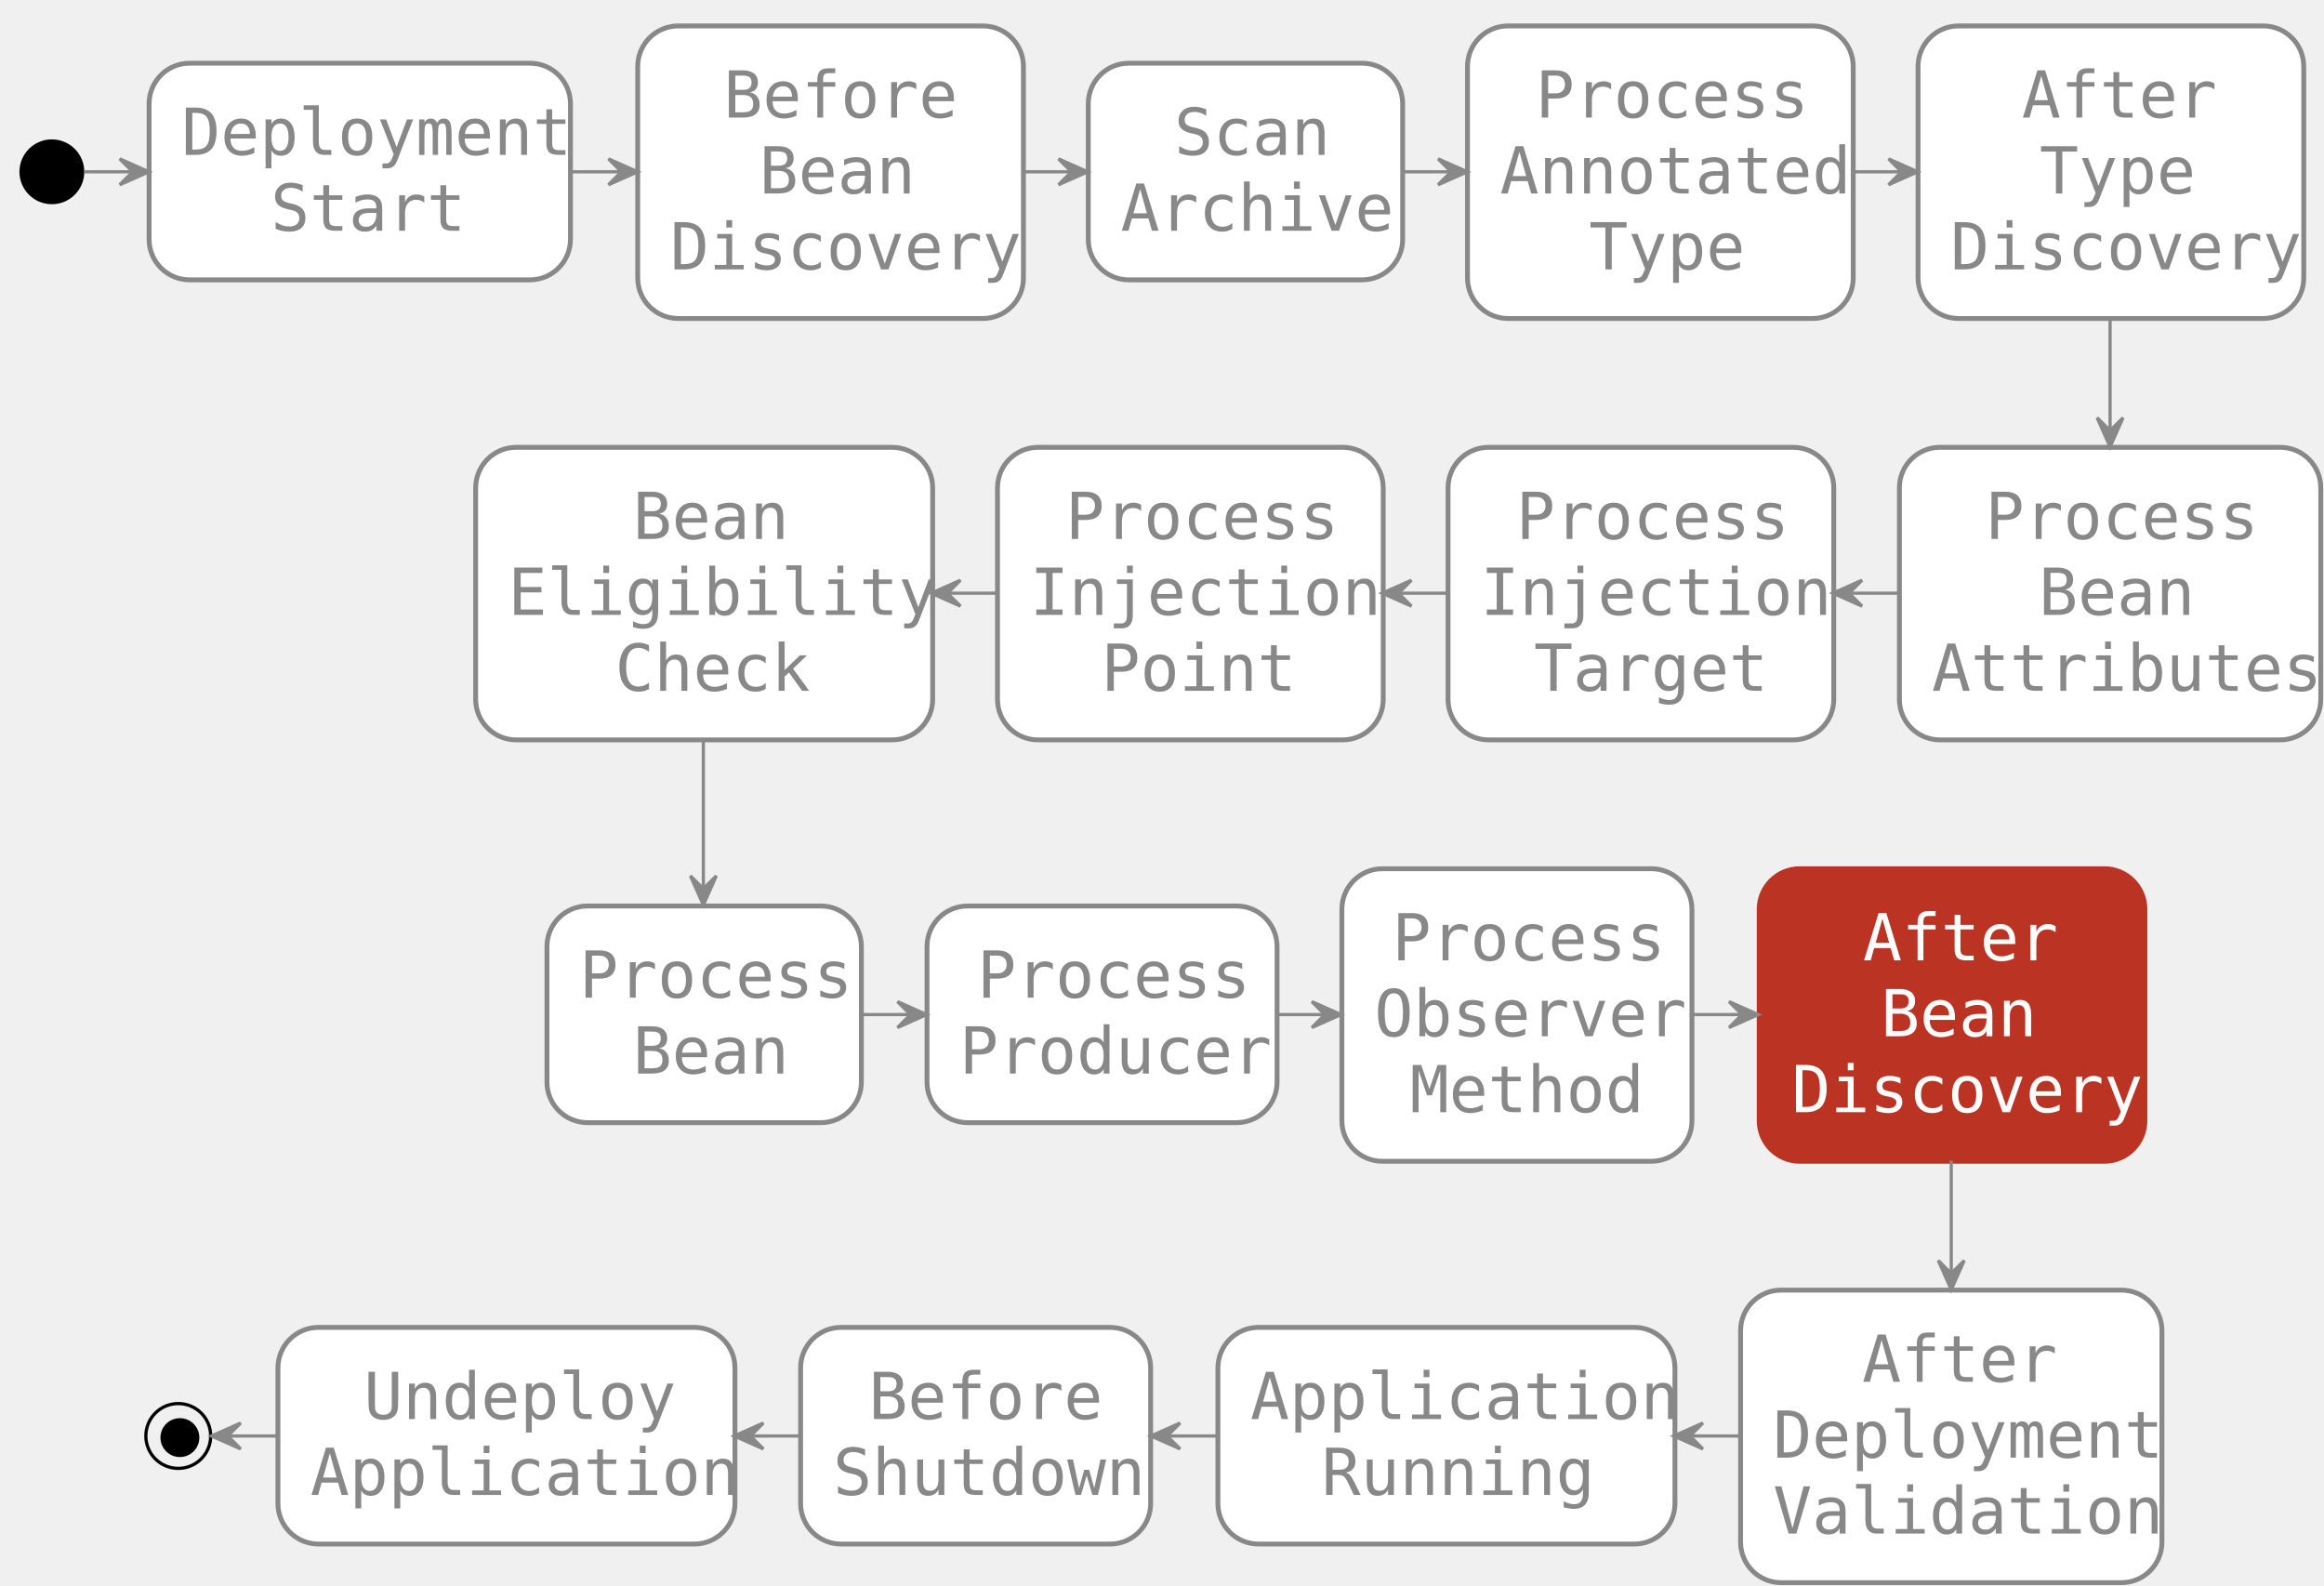
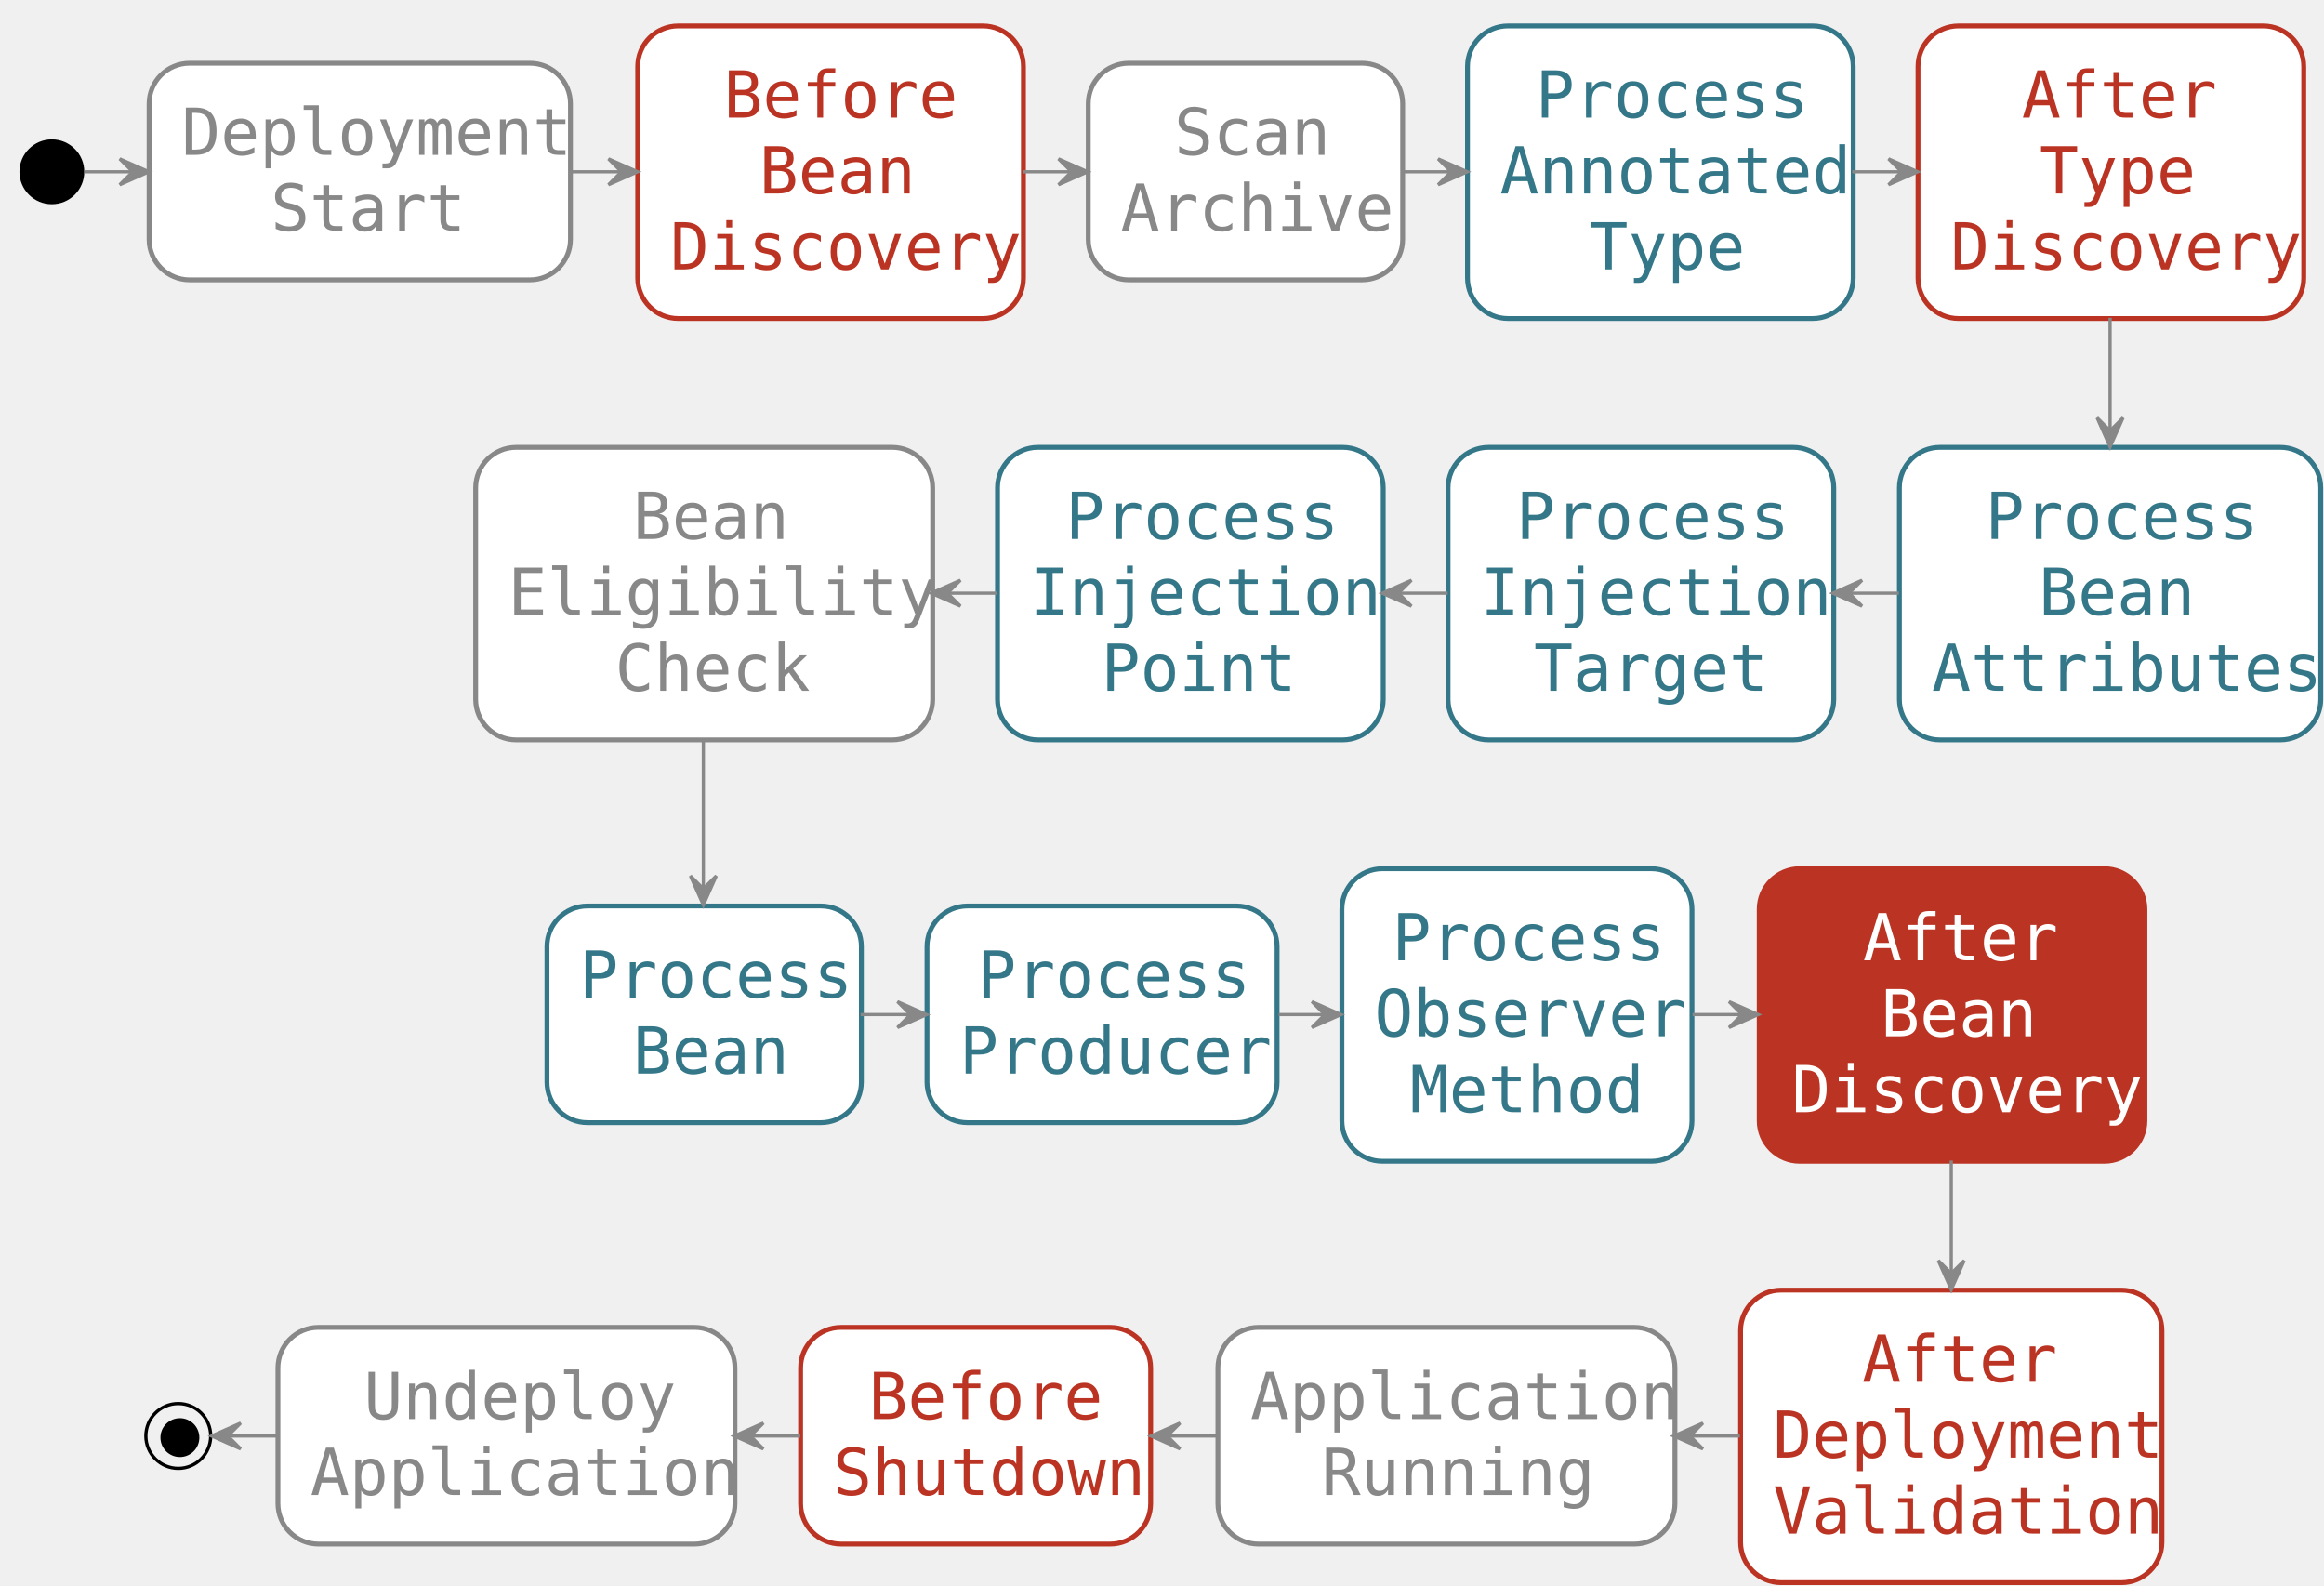
<svg xmlns="http://www.w3.org/2000/svg" height="489pt" style="width:717px;height:489px;" version="1.1" viewBox="0 0 717 489" width="717pt">
  <defs />
  <g>
    <ellipse cx="16" cy="53" fill="#000000" rx="10" ry="10" style="stroke: none; stroke-width: 1.0;" />
    <rect fill="#FFFFFF" height="66.836" rx="12.5" ry="12.5" style="stroke: #888888; stroke-width: 1.5;" width="130" x="46" y="19.5" />
    <text fill="#888888" font-family="Consolas" font-size="20" lengthAdjust="spacingAndGlyphs" textLength="110" x="56" y="47.772">Deployment</text>
    <text fill="#888888" font-family="Consolas" font-size="20" lengthAdjust="spacingAndGlyphs" textLength="55" x="83.5" y="71.189">Start</text>
-     <rect fill="#FFFFFF" height="90.254" rx="12.5" ry="12.5" style="stroke: #888888; stroke-width: 1.5;" width="119" x="196.75" y="8" />
-     <text fill="#888888" font-family="Consolas" font-size="20" lengthAdjust="spacingAndGlyphs" textLength="66" x="223.25" y="36.272">Before</text>
-     <text fill="#888888" font-family="Consolas" font-size="20" lengthAdjust="spacingAndGlyphs" textLength="44" x="234.25" y="59.69">Bean</text>
-     <text fill="#888888" font-family="Consolas" font-size="20" lengthAdjust="spacingAndGlyphs" textLength="99" x="206.75" y="83.107">Discovery</text>
+     <rect fill="#FFFFFF" height="90.254" rx="12.5" ry="12.5" style="stroke: #BB3322; stroke-width: 1.5;" width="119" x="196.75" y="8" />
+     <text fill="#BB3322" font-family="Consolas" font-size="20" lengthAdjust="spacingAndGlyphs" textLength="66" x="223.25" y="36.272">Before</text>
+     <text fill="#BB3322" font-family="Consolas" font-size="20" lengthAdjust="spacingAndGlyphs" textLength="44" x="234.25" y="59.69">Bean</text>
+     <text fill="#BB3322" font-family="Consolas" font-size="20" lengthAdjust="spacingAndGlyphs" textLength="99" x="206.75" y="83.107">Discovery</text>
    <rect fill="#FFFFFF" height="66.836" rx="12.5" ry="12.5" style="stroke: #888888; stroke-width: 1.5;" width="97" x="335.75" y="19.5" />
    <text fill="#888888" font-family="Consolas" font-size="20" lengthAdjust="spacingAndGlyphs" textLength="44" x="362.25" y="47.772">Scan</text>
    <text fill="#888888" font-family="Consolas" font-size="20" lengthAdjust="spacingAndGlyphs" textLength="77" x="345.75" y="71.189">Archive</text>
-     <rect fill="#FFFFFF" height="90.254" rx="12.5" ry="12.5" style="stroke: #888888; stroke-width: 1.5;" width="119" x="452.75" y="8" />
-     <text fill="#888888" font-family="Consolas" font-size="20" lengthAdjust="spacingAndGlyphs" textLength="77" x="473.75" y="36.272">Process</text>
-     <text fill="#888888" font-family="Consolas" font-size="20" lengthAdjust="spacingAndGlyphs" textLength="99" x="462.75" y="59.69">Annotated</text>
-     <text fill="#888888" font-family="Consolas" font-size="20" lengthAdjust="spacingAndGlyphs" textLength="44" x="490.25" y="83.107">Type</text>
-     <rect fill="#FFFFFF" height="90.254" rx="12.5" ry="12.5" style="stroke: #888888; stroke-width: 1.5;" width="119" x="591.75" y="8" />
-     <text fill="#888888" font-family="Consolas" font-size="20" lengthAdjust="spacingAndGlyphs" textLength="55" x="623.75" y="36.272">After</text>
-     <text fill="#888888" font-family="Consolas" font-size="20" lengthAdjust="spacingAndGlyphs" textLength="44" x="629.25" y="59.69">Type</text>
-     <text fill="#888888" font-family="Consolas" font-size="20" lengthAdjust="spacingAndGlyphs" textLength="99" x="601.75" y="83.107">Discovery</text>
-     <rect fill="#FFFFFF" height="90.254" rx="12.5" ry="12.5" style="stroke: #888888; stroke-width: 1.5;" width="130" x="586" y="138" />
-     <text fill="#888888" font-family="Consolas" font-size="20" lengthAdjust="spacingAndGlyphs" textLength="77" x="612.5" y="166.272">Process</text>
-     <text fill="#888888" font-family="Consolas" font-size="20" lengthAdjust="spacingAndGlyphs" textLength="44" x="629" y="189.69">Bean</text>
-     <text fill="#888888" font-family="Consolas" font-size="20" lengthAdjust="spacingAndGlyphs" textLength="110" x="596" y="213.107">Attributes</text>
-     <rect fill="#FFFFFF" height="90.254" rx="12.5" ry="12.5" style="stroke: #888888; stroke-width: 1.5;" width="119" x="446.75" y="138" />
-     <text fill="#888888" font-family="Consolas" font-size="20" lengthAdjust="spacingAndGlyphs" textLength="77" x="467.75" y="166.272">Process</text>
-     <text fill="#888888" font-family="Consolas" font-size="20" lengthAdjust="spacingAndGlyphs" textLength="99" x="456.75" y="189.69">Injection</text>
-     <text fill="#888888" font-family="Consolas" font-size="20" lengthAdjust="spacingAndGlyphs" textLength="66" x="473.25" y="213.107">Target</text>
-     <rect fill="#FFFFFF" height="90.254" rx="12.5" ry="12.5" style="stroke: #888888; stroke-width: 1.5;" width="119" x="307.75" y="138" />
-     <text fill="#888888" font-family="Consolas" font-size="20" lengthAdjust="spacingAndGlyphs" textLength="77" x="328.75" y="166.272">Process</text>
-     <text fill="#888888" font-family="Consolas" font-size="20" lengthAdjust="spacingAndGlyphs" textLength="99" x="317.75" y="189.69">Injection</text>
-     <text fill="#888888" font-family="Consolas" font-size="20" lengthAdjust="spacingAndGlyphs" textLength="55" x="339.75" y="213.107">Point</text>
+     <rect fill="#FFFFFF" height="90.254" rx="12.5" ry="12.5" style="stroke: #337788; stroke-width: 1.5;" width="119" x="452.75" y="8" />
+     <text fill="#337788" font-family="Consolas" font-size="20" lengthAdjust="spacingAndGlyphs" textLength="77" x="473.75" y="36.272">Process</text>
+     <text fill="#337788" font-family="Consolas" font-size="20" lengthAdjust="spacingAndGlyphs" textLength="99" x="462.75" y="59.69">Annotated</text>
+     <text fill="#337788" font-family="Consolas" font-size="20" lengthAdjust="spacingAndGlyphs" textLength="44" x="490.25" y="83.107">Type</text>
+     <rect fill="#FFFFFF" height="90.254" rx="12.5" ry="12.5" style="stroke: #BB3322; stroke-width: 1.5;" width="119" x="591.75" y="8" />
+     <text fill="#BB3322" font-family="Consolas" font-size="20" lengthAdjust="spacingAndGlyphs" textLength="55" x="623.75" y="36.272">After</text>
+     <text fill="#BB3322" font-family="Consolas" font-size="20" lengthAdjust="spacingAndGlyphs" textLength="44" x="629.25" y="59.69">Type</text>
+     <text fill="#BB3322" font-family="Consolas" font-size="20" lengthAdjust="spacingAndGlyphs" textLength="99" x="601.75" y="83.107">Discovery</text>
+     <rect fill="#FFFFFF" height="90.254" rx="12.5" ry="12.5" style="stroke: #337788; stroke-width: 1.5;" width="130" x="586" y="138" />
+     <text fill="#337788" font-family="Consolas" font-size="20" lengthAdjust="spacingAndGlyphs" textLength="77" x="612.5" y="166.272">Process</text>
+     <text fill="#337788" font-family="Consolas" font-size="20" lengthAdjust="spacingAndGlyphs" textLength="44" x="629" y="189.69">Bean</text>
+     <text fill="#337788" font-family="Consolas" font-size="20" lengthAdjust="spacingAndGlyphs" textLength="110" x="596" y="213.107">Attributes</text>
+     <rect fill="#FFFFFF" height="90.254" rx="12.5" ry="12.5" style="stroke: #337788; stroke-width: 1.5;" width="119" x="446.75" y="138" />
+     <text fill="#337788" font-family="Consolas" font-size="20" lengthAdjust="spacingAndGlyphs" textLength="77" x="467.75" y="166.272">Process</text>
+     <text fill="#337788" font-family="Consolas" font-size="20" lengthAdjust="spacingAndGlyphs" textLength="99" x="456.75" y="189.69">Injection</text>
+     <text fill="#337788" font-family="Consolas" font-size="20" lengthAdjust="spacingAndGlyphs" textLength="66" x="473.25" y="213.107">Target</text>
+     <rect fill="#FFFFFF" height="90.254" rx="12.5" ry="12.5" style="stroke: #337788; stroke-width: 1.5;" width="119" x="307.75" y="138" />
+     <text fill="#337788" font-family="Consolas" font-size="20" lengthAdjust="spacingAndGlyphs" textLength="77" x="328.75" y="166.272">Process</text>
+     <text fill="#337788" font-family="Consolas" font-size="20" lengthAdjust="spacingAndGlyphs" textLength="99" x="317.75" y="189.69">Injection</text>
+     <text fill="#337788" font-family="Consolas" font-size="20" lengthAdjust="spacingAndGlyphs" textLength="55" x="339.75" y="213.107">Point</text>
    <rect fill="#FFFFFF" height="90.254" rx="12.5" ry="12.5" style="stroke: #888888; stroke-width: 1.5;" width="141" x="146.75" y="138" />
    <text fill="#888888" font-family="Consolas" font-size="20" lengthAdjust="spacingAndGlyphs" textLength="44" x="195.25" y="166.272">Bean</text>
    <text fill="#888888" font-family="Consolas" font-size="20" lengthAdjust="spacingAndGlyphs" textLength="121" x="156.75" y="189.69">Eligibility</text>
    <text fill="#888888" font-family="Consolas" font-size="20" lengthAdjust="spacingAndGlyphs" textLength="55" x="189.75" y="213.107">Check</text>
-     <rect fill="#FFFFFF" height="66.836" rx="12.5" ry="12.5" style="stroke: #888888; stroke-width: 1.5;" width="97" x="168.75" y="279.5" />
-     <text fill="#888888" font-family="Consolas" font-size="20" lengthAdjust="spacingAndGlyphs" textLength="77" x="178.75" y="307.772">Process</text>
-     <text fill="#888888" font-family="Consolas" font-size="20" lengthAdjust="spacingAndGlyphs" textLength="44" x="195.25" y="331.19">Bean</text>
-     <rect fill="#FFFFFF" height="66.836" rx="12.5" ry="12.5" style="stroke: #888888; stroke-width: 1.5;" width="108" x="286" y="279.5" />
-     <text fill="#888888" font-family="Consolas" font-size="20" lengthAdjust="spacingAndGlyphs" textLength="77" x="301.5" y="307.772">Process</text>
-     <text fill="#888888" font-family="Consolas" font-size="20" lengthAdjust="spacingAndGlyphs" textLength="88" x="296" y="331.19">Producer</text>
-     <rect fill="#FFFFFF" height="90.254" rx="12.5" ry="12.5" style="stroke: #888888; stroke-width: 1.5;" width="108" x="414" y="268" />
-     <text fill="#888888" font-family="Consolas" font-size="20" lengthAdjust="spacingAndGlyphs" textLength="77" x="429.5" y="296.272">Process</text>
-     <text fill="#888888" font-family="Consolas" font-size="20" lengthAdjust="spacingAndGlyphs" textLength="88" x="424" y="319.69">Observer</text>
-     <text fill="#888888" font-family="Consolas" font-size="20" lengthAdjust="spacingAndGlyphs" textLength="66" x="435" y="343.107">Method</text>
+     <rect fill="#FFFFFF" height="66.836" rx="12.5" ry="12.5" style="stroke: #337788; stroke-width: 1.5;" width="97" x="168.75" y="279.5" />
+     <text fill="#337788" font-family="Consolas" font-size="20" lengthAdjust="spacingAndGlyphs" textLength="77" x="178.75" y="307.772">Process</text>
+     <text fill="#337788" font-family="Consolas" font-size="20" lengthAdjust="spacingAndGlyphs" textLength="44" x="195.25" y="331.19">Bean</text>
+     <rect fill="#FFFFFF" height="66.836" rx="12.5" ry="12.5" style="stroke: #337788; stroke-width: 1.5;" width="108" x="286" y="279.5" />
+     <text fill="#337788" font-family="Consolas" font-size="20" lengthAdjust="spacingAndGlyphs" textLength="77" x="301.5" y="307.772">Process</text>
+     <text fill="#337788" font-family="Consolas" font-size="20" lengthAdjust="spacingAndGlyphs" textLength="88" x="296" y="331.19">Producer</text>
+     <rect fill="#FFFFFF" height="90.254" rx="12.5" ry="12.5" style="stroke: #337788; stroke-width: 1.5;" width="108" x="414" y="268" />
+     <text fill="#337788" font-family="Consolas" font-size="20" lengthAdjust="spacingAndGlyphs" textLength="77" x="429.5" y="296.272">Process</text>
+     <text fill="#337788" font-family="Consolas" font-size="20" lengthAdjust="spacingAndGlyphs" textLength="88" x="424" y="319.69">Observer</text>
+     <text fill="#337788" font-family="Consolas" font-size="20" lengthAdjust="spacingAndGlyphs" textLength="66" x="435" y="343.107">Method</text>
    <rect fill="#BB3322" height="90.254" rx="12.5" ry="12.5" style="stroke: #BB3322; stroke-width: 1.5;" width="119" x="542.75" y="268" />
    <text fill="#FFFFFF" font-family="Consolas" font-size="20" lengthAdjust="spacingAndGlyphs" textLength="55" x="574.75" y="296.272">After</text>
    <text fill="#FFFFFF" font-family="Consolas" font-size="20" lengthAdjust="spacingAndGlyphs" textLength="44" x="580.25" y="319.69">Bean</text>
    <text fill="#FFFFFF" font-family="Consolas" font-size="20" lengthAdjust="spacingAndGlyphs" textLength="99" x="552.75" y="343.107">Discovery</text>
-     <rect fill="#FFFFFF" height="90.254" rx="12.5" ry="12.5" style="stroke: #888888; stroke-width: 1.5;" width="130" x="537" y="398" />
-     <text fill="#888888" font-family="Consolas" font-size="20" lengthAdjust="spacingAndGlyphs" textLength="55" x="574.5" y="426.272">After</text>
-     <text fill="#888888" font-family="Consolas" font-size="20" lengthAdjust="spacingAndGlyphs" textLength="110" x="547" y="449.69">Deployment</text>
-     <text fill="#888888" font-family="Consolas" font-size="20" lengthAdjust="spacingAndGlyphs" textLength="110" x="547" y="473.107">Validation</text>
+     <rect fill="#FFFFFF" height="90.254" rx="12.5" ry="12.5" style="stroke: #BB3322; stroke-width: 1.5;" width="130" x="537" y="398" />
+     <text fill="#BB3322" font-family="Consolas" font-size="20" lengthAdjust="spacingAndGlyphs" textLength="55" x="574.5" y="426.272">After</text>
+     <text fill="#BB3322" font-family="Consolas" font-size="20" lengthAdjust="spacingAndGlyphs" textLength="110" x="547" y="449.69">Deployment</text>
+     <text fill="#BB3322" font-family="Consolas" font-size="20" lengthAdjust="spacingAndGlyphs" textLength="110" x="547" y="473.107">Validation</text>
    <rect fill="#FFFFFF" height="66.836" rx="12.5" ry="12.5" style="stroke: #888888; stroke-width: 1.5;" width="141" x="375.75" y="409.5" />
    <text fill="#888888" font-family="Consolas" font-size="20" lengthAdjust="spacingAndGlyphs" textLength="121" x="385.75" y="437.772">Application</text>
    <text fill="#888888" font-family="Consolas" font-size="20" lengthAdjust="spacingAndGlyphs" textLength="77" x="407.75" y="461.19">Running</text>
-     <rect fill="#FFFFFF" height="66.836" rx="12.5" ry="12.5" style="stroke: #888888; stroke-width: 1.5;" width="108" x="247" y="409.5" />
-     <text fill="#888888" font-family="Consolas" font-size="20" lengthAdjust="spacingAndGlyphs" textLength="66" x="268" y="437.772">Before</text>
-     <text fill="#888888" font-family="Consolas" font-size="20" lengthAdjust="spacingAndGlyphs" textLength="88" x="257" y="461.19">Shutdown</text>
+     <rect fill="#FFFFFF" height="66.836" rx="12.5" ry="12.5" style="stroke: #BB3322; stroke-width: 1.5;" width="108" x="247" y="409.5" />
+     <text fill="#BB3322" font-family="Consolas" font-size="20" lengthAdjust="spacingAndGlyphs" textLength="66" x="268" y="437.772">Before</text>
+     <text fill="#BB3322" font-family="Consolas" font-size="20" lengthAdjust="spacingAndGlyphs" textLength="88" x="257" y="461.19">Shutdown</text>
    <rect fill="#FFFFFF" height="66.836" rx="12.5" ry="12.5" style="stroke: #888888; stroke-width: 1.5;" width="141" x="85.75" y="409.5" />
    <text fill="#888888" font-family="Consolas" font-size="20" lengthAdjust="spacingAndGlyphs" textLength="88" x="112.25" y="437.772">Undeploy</text>
    <text fill="#888888" font-family="Consolas" font-size="20" lengthAdjust="spacingAndGlyphs" textLength="121" x="95.75" y="461.19">Application</text>
    <ellipse cx="55" cy="443" fill="none" rx="10" ry="10" style="stroke: #000000; stroke-width: 1.0;" />
    <ellipse cx="55.5" cy="443.5" fill="#000000" rx="6" ry="6" style="stroke: none; stroke-width: 1.0;" />
    <path d="M26.02,53 C30.895,53 35.771,53 40.646,53 " fill="none" style="stroke: #888888; stroke-width: 1.0;" />
    <polygon fill="#888888" points="45.937,53,36.937,49,40.937,53,36.937,57,45.937,53" style="stroke: #888888; stroke-width: 1.0;" />
    <path d="M176.137,53 C181.284,53 186.432,53 191.579,53 " fill="none" style="stroke: #888888; stroke-width: 1.0;" />
    <polygon fill="#888888" points="196.726,53,187.726,49,191.726,53,187.726,57,196.726,53" style="stroke: #888888; stroke-width: 1.0;" />
    <path d="M315.5,53 C320.517,53 325.534,53 330.551,53 " fill="none" style="stroke: #888888; stroke-width: 1.0;" />
    <polygon fill="#888888" points="335.568,53,326.568,49,330.568,53,326.568,57,335.568,53" style="stroke: #888888; stroke-width: 1.0;" />
    <path d="M432.5,53 C437.546,53 442.593,53 447.639,53 " fill="none" style="stroke: #888888; stroke-width: 1.0;" />
    <polygon fill="#888888" points="452.686,53,443.686,49,447.686,53,443.686,57,452.686,53" style="stroke: #888888; stroke-width: 1.0;" />
    <path d="M571.455,53 C576.504,53 581.554,53 586.603,53 " fill="none" style="stroke: #888888; stroke-width: 1.0;" />
    <polygon fill="#888888" points="591.652,53,582.652,49,586.652,53,582.652,57,591.652,53" style="stroke: #888888; stroke-width: 1.0;" />
    <path d="M651,98.05 C651,109.213 651,121.275 651,132.68 " fill="none" style="stroke: #888888; stroke-width: 1.0;" />
    <polygon fill="#888888" points="651,137.868,655,128.868,651,132.868,647,128.868,651,137.868" style="stroke: #888888; stroke-width: 1.0;" />
    <path d="M570.568,183 C575.662,183 580.757,183 585.852,183 " fill="none" style="stroke: #888888; stroke-width: 1.0;" />
    <polygon fill="#888888" points="565.473,183,574.473,187,570.473,183,574.473,179,565.473,183" style="stroke: #888888; stroke-width: 1.0;" />
    <path d="M431.504,183 C436.554,183 441.603,183 446.652,183 " fill="none" style="stroke: #888888; stroke-width: 1.0;" />
    <polygon fill="#888888" points="426.455,183,435.455,187,431.455,183,435.455,179,426.455,183" style="stroke: #888888; stroke-width: 1.0;" />
    <path d="M292.371,183 C297.429,183 302.487,183 307.546,183 " fill="none" style="stroke: #888888; stroke-width: 1.0;" />
    <polygon fill="#888888" points="287.312,183,296.312,187,292.312,183,296.312,179,287.312,183" style="stroke: #888888; stroke-width: 1.0;" />
    <path d="M217,228.05 C217,242.993 217,259.547 217,273.979 " fill="none" style="stroke: #888888; stroke-width: 1.0;" />
    <polygon fill="#888888" points="217,279.193,221,270.193,217,274.193,213,270.193,217,279.193" style="stroke: #888888; stroke-width: 1.0;" />
    <path d="M265.527,313 C270.618,313 275.709,313 280.8,313 " fill="none" style="stroke: #888888; stroke-width: 1.0;" />
    <polygon fill="#888888" points="285.891,313,276.891,309,280.891,313,276.891,317,285.891,313" style="stroke: #888888; stroke-width: 1.0;" />
    <path d="M394.5,313 C399.209,313 403.918,313 408.627,313 " fill="none" style="stroke: #888888; stroke-width: 1.0;" />
    <polygon fill="#888888" points="413.736,313,404.736,309,408.736,313,404.736,317,413.736,313" style="stroke: #888888; stroke-width: 1.0;" />
    <path d="M522.176,313 C527.243,313 532.31,313 537.377,313 " fill="none" style="stroke: #888888; stroke-width: 1.0;" />
    <polygon fill="#888888" points="542.444,313,533.444,309,537.444,313,533.444,317,542.444,313" style="stroke: #888888; stroke-width: 1.0;" />
    <path d="M602,358.05 C602,369.213 602,381.275 602,392.68 " fill="none" style="stroke: #888888; stroke-width: 1.0;" />
    <polygon fill="#888888" points="602,397.868,606,388.868,602,392.868,598,388.868,602,397.868" style="stroke: #888888; stroke-width: 1.0;" />
    <path d="M521.483,443 C526.583,443 531.684,443 536.784,443 " fill="none" style="stroke: #888888; stroke-width: 1.0;" />
    <polygon fill="#888888" points="516.383,443,525.383,447,521.383,443,525.383,439,516.383,443" style="stroke: #888888; stroke-width: 1.0;" />
    <path d="M360.241,443 C365.39,443 370.539,443 375.688,443 " fill="none" style="stroke: #888888; stroke-width: 1.0;" />
    <polygon fill="#888888" points="355.092,443,364.092,447,360.092,443,364.092,439,355.092,443" style="stroke: #888888; stroke-width: 1.0;" />
    <path d="M231.609,443 C236.701,443 241.792,443 246.884,443 " fill="none" style="stroke: #888888; stroke-width: 1.0;" />
    <polygon fill="#888888" points="226.518,443,235.518,447,231.518,443,235.518,439,226.518,443" style="stroke: #888888; stroke-width: 1.0;" />
    <path d="M70.309,443 C75.36,443 80.411,443 85.462,443 " fill="none" style="stroke: #888888; stroke-width: 1.0;" />
    <polygon fill="#888888" points="65.258,443,74.258,447,70.258,443,74.258,439,65.258,443" style="stroke: #888888; stroke-width: 1.0;" />
  </g>
</svg>
